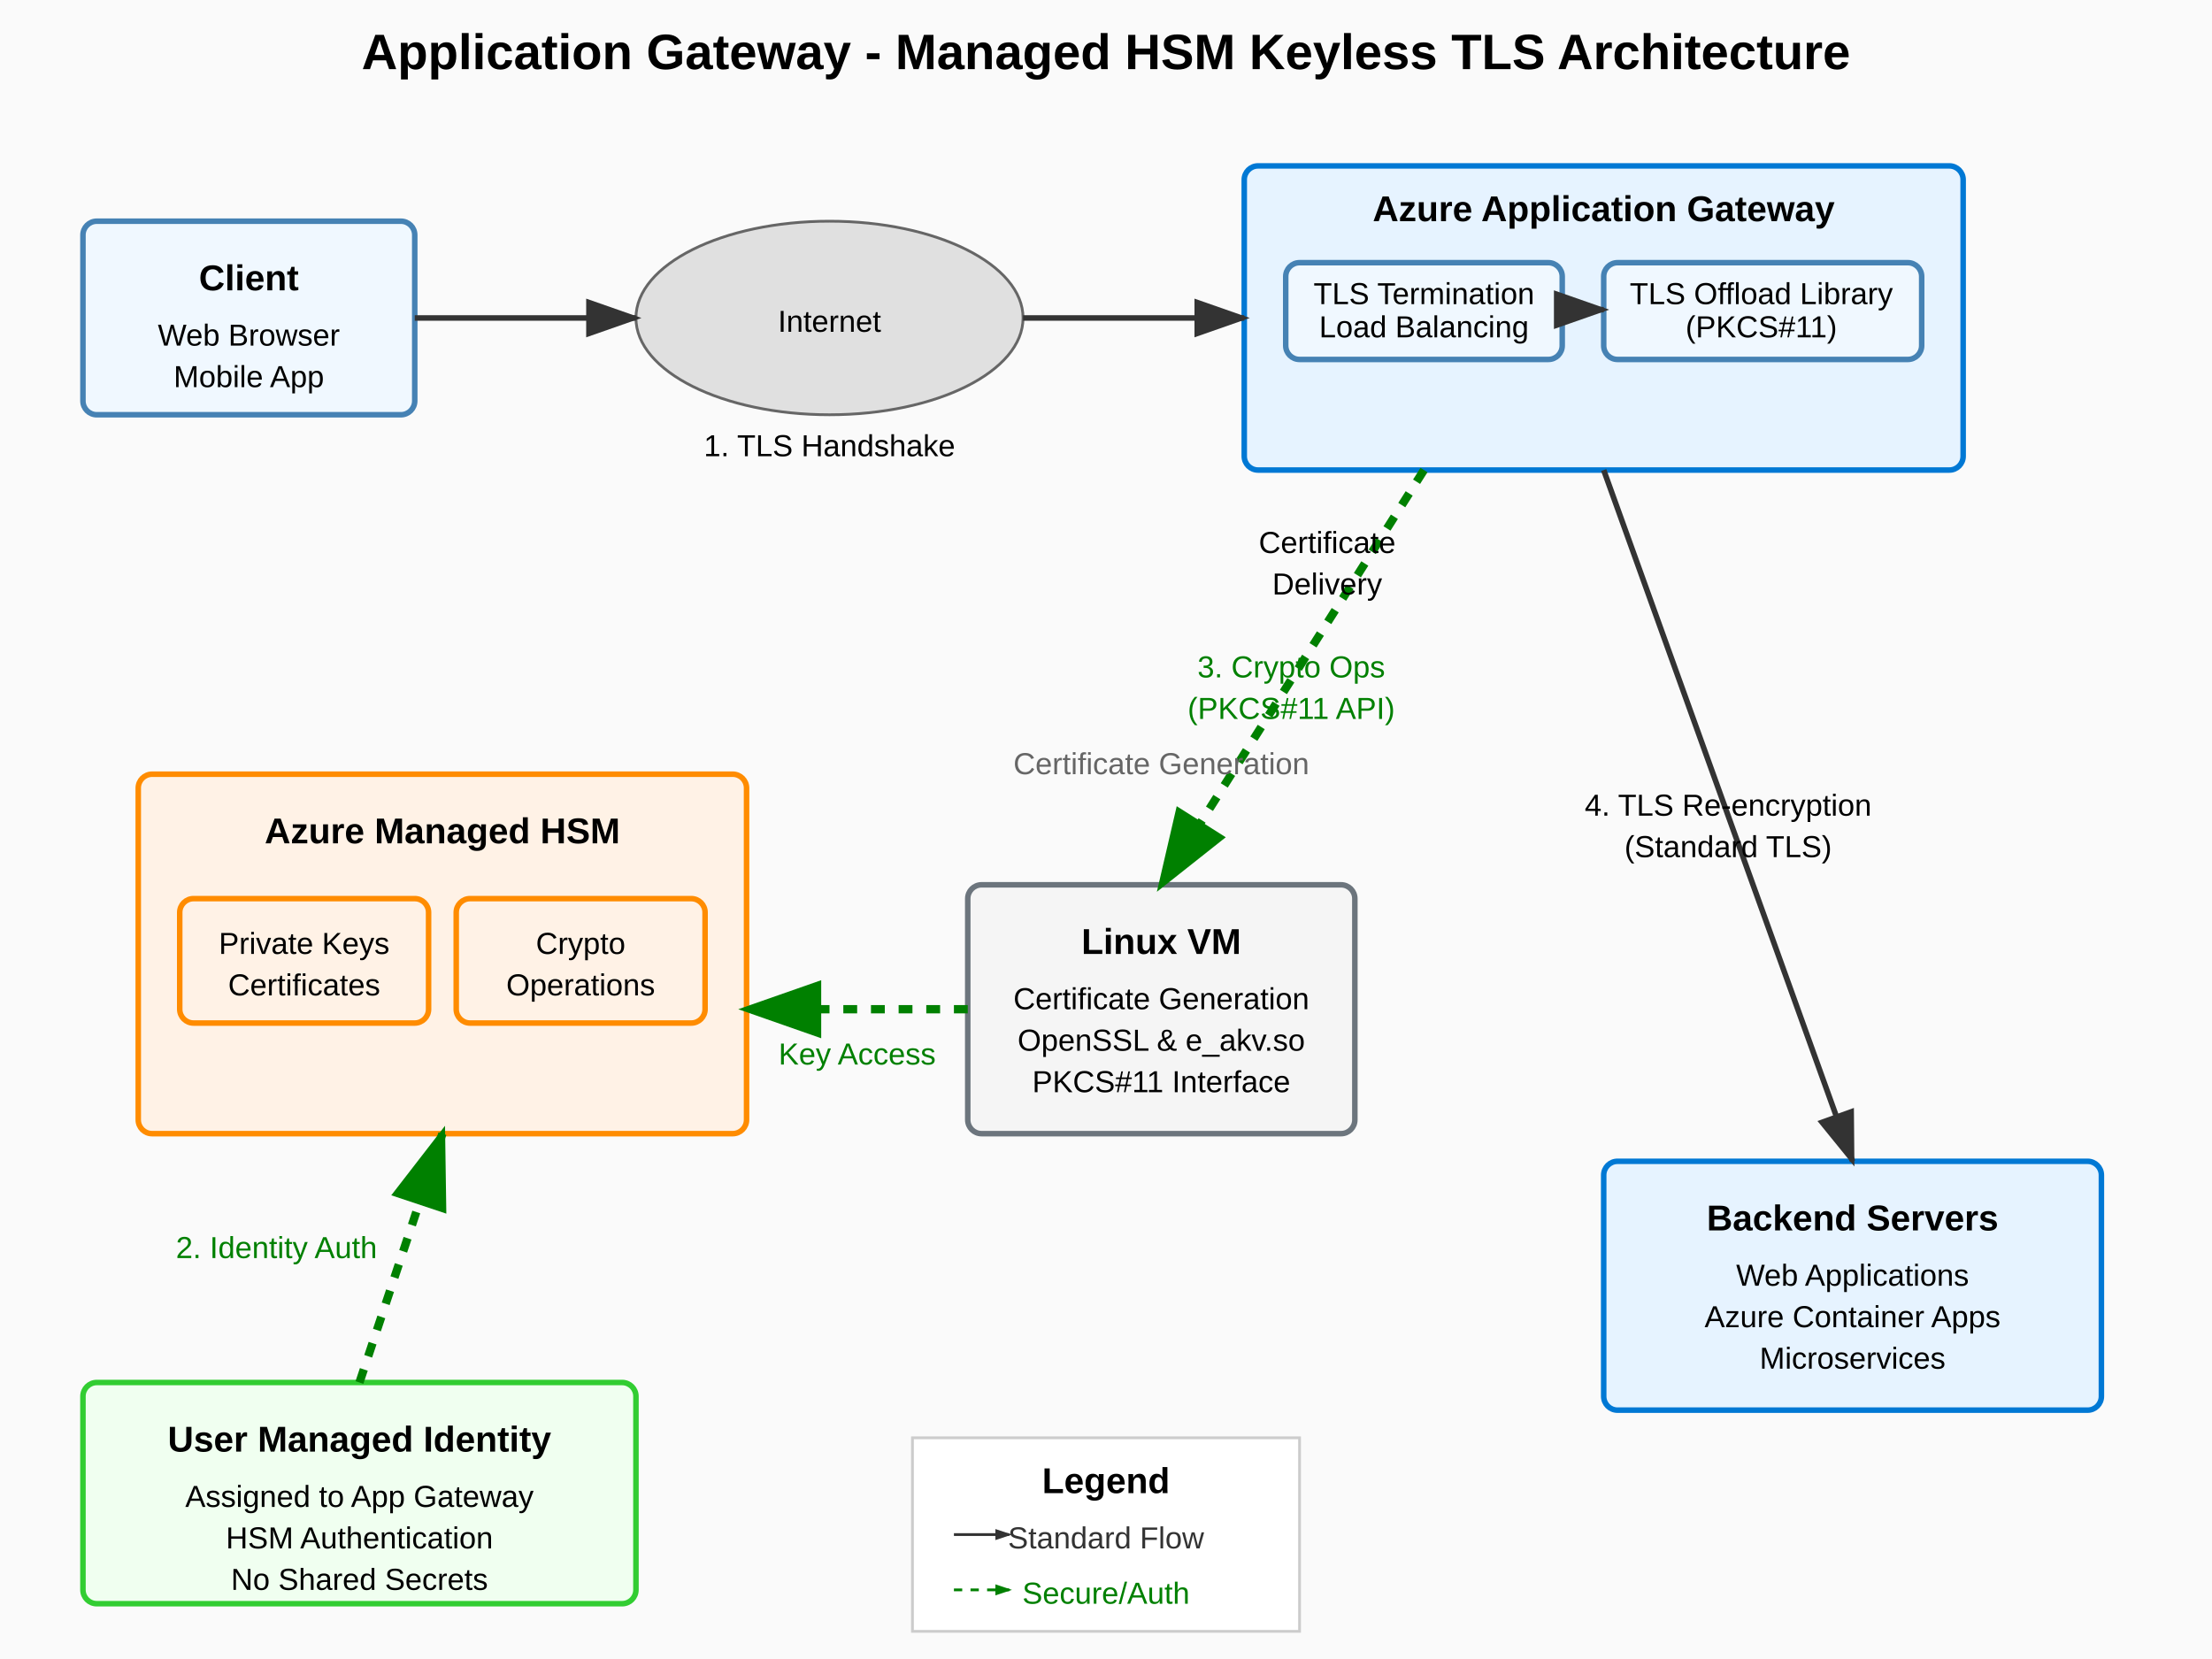
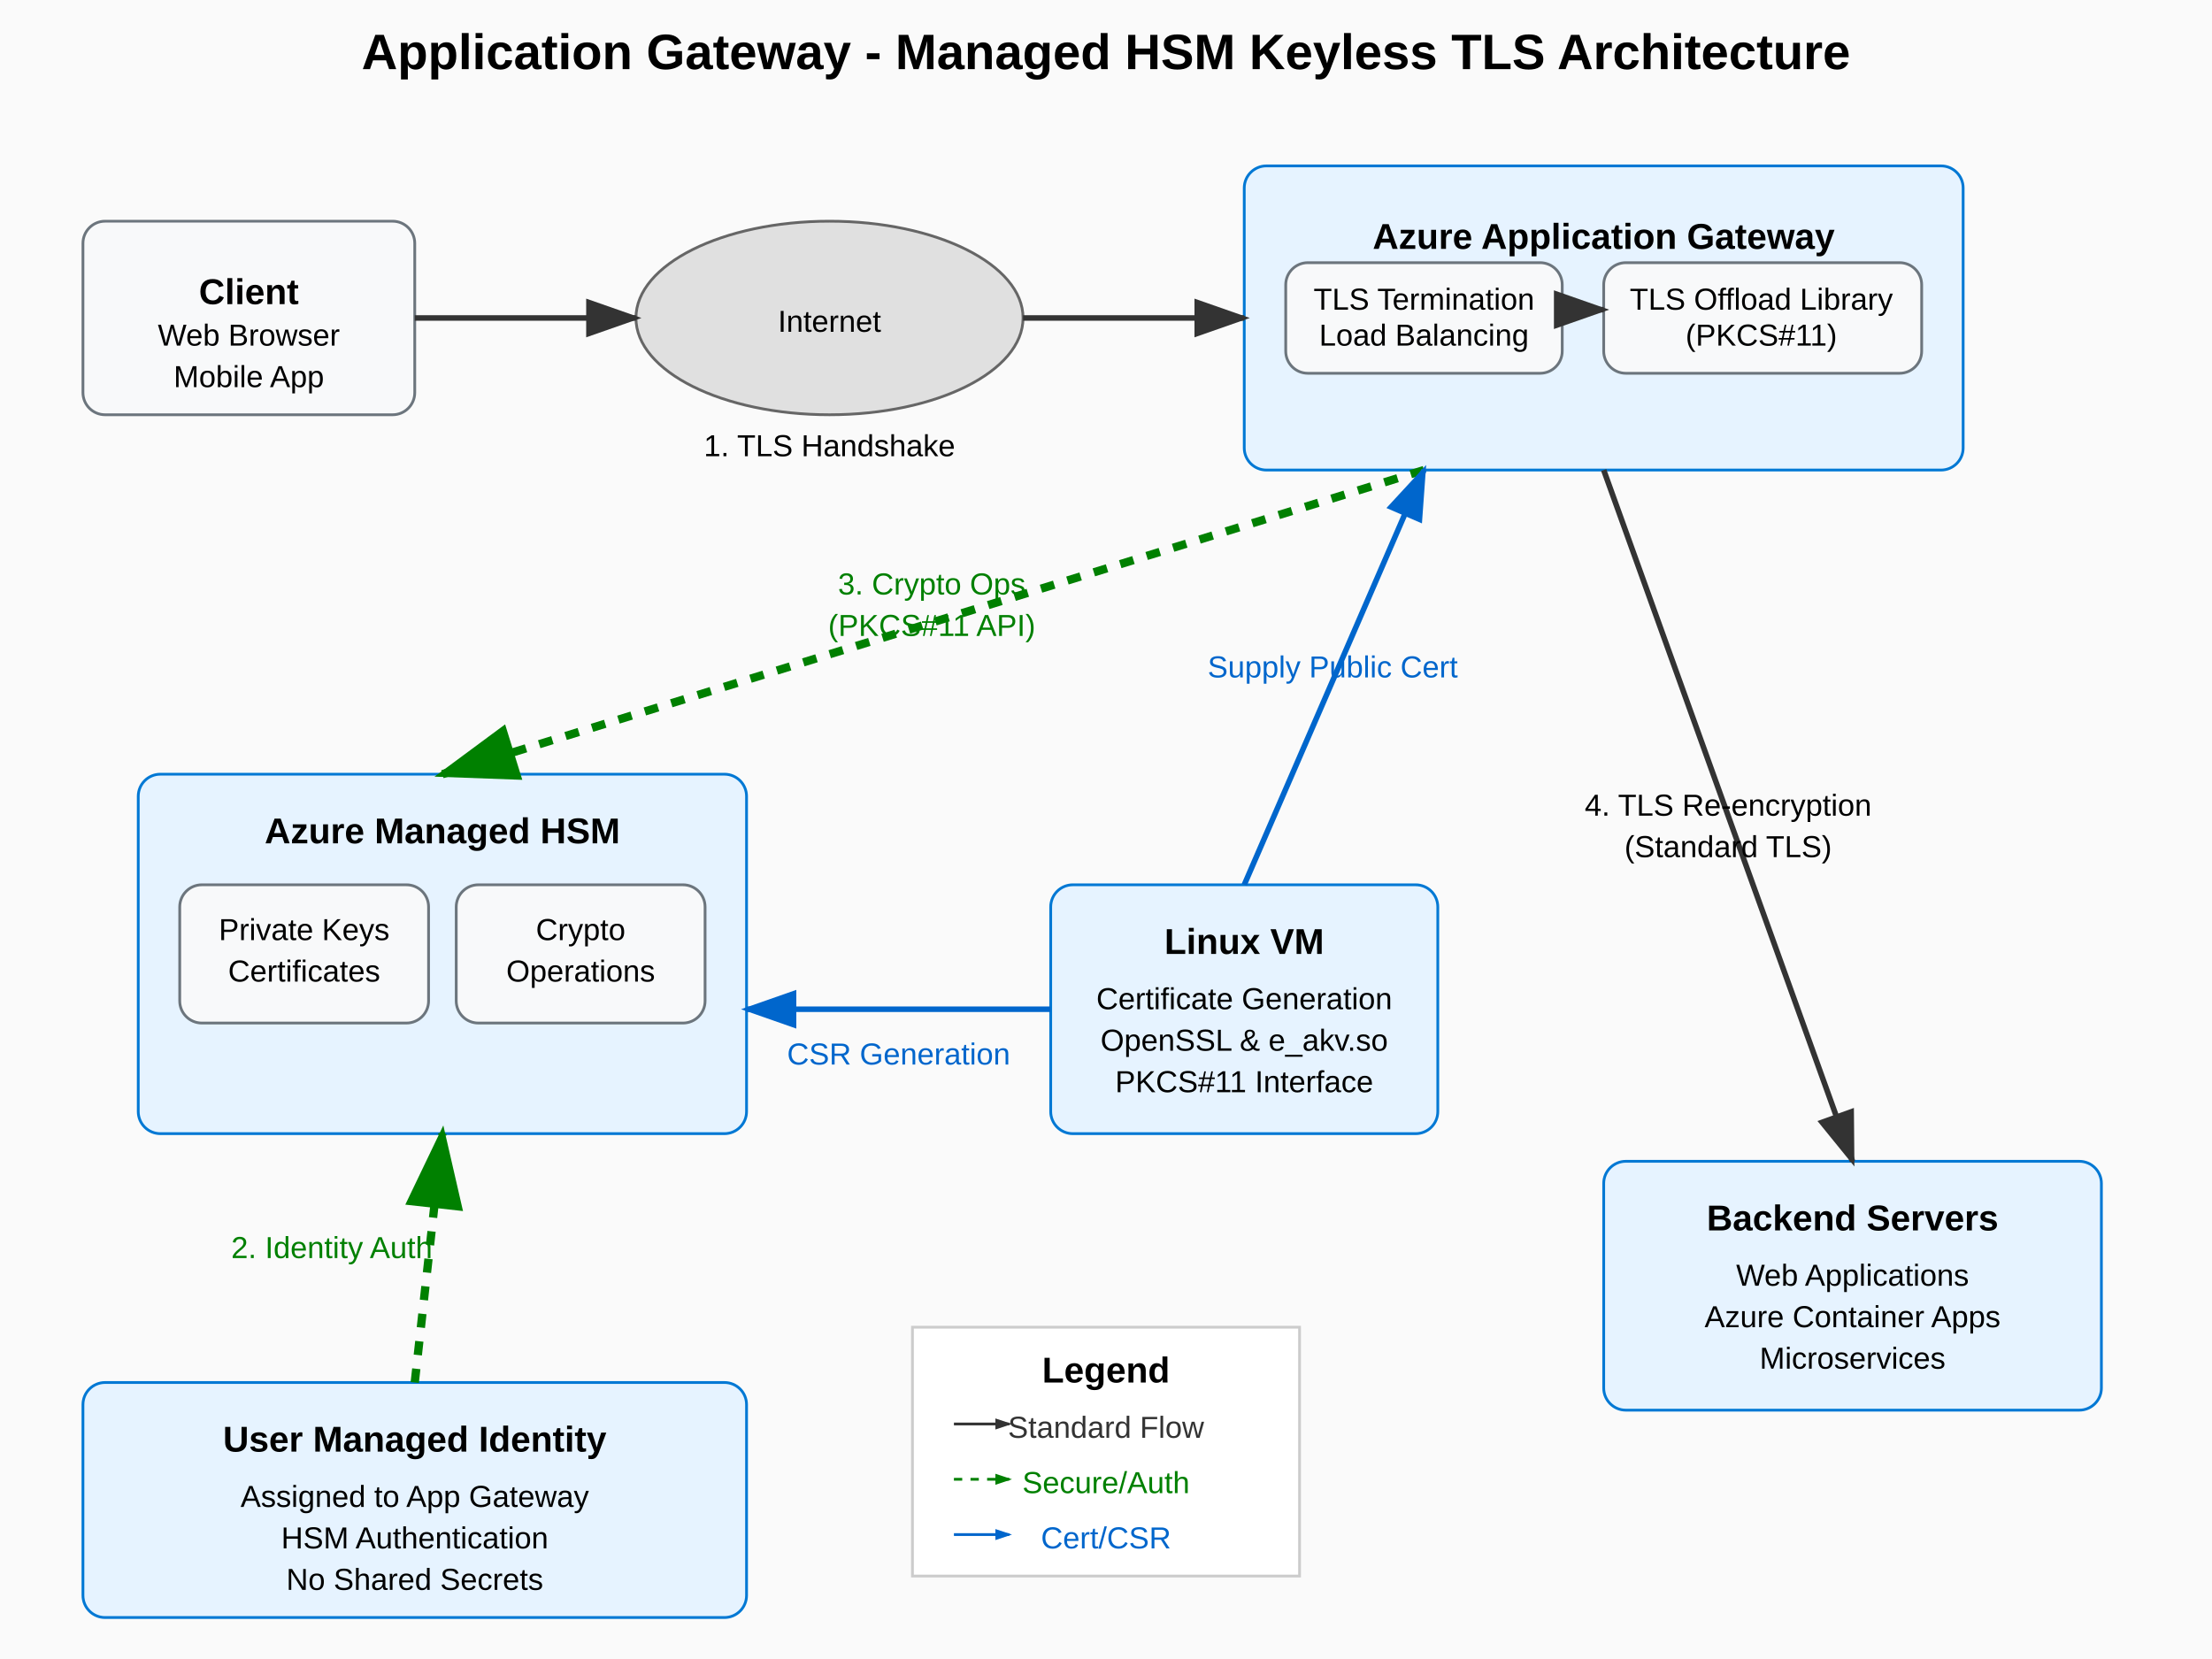
<svg xmlns="http://www.w3.org/2000/svg" width="800" height="600">
  <defs>
    <style>
-       .box { fill: #f0f8ff; stroke: #4682b4; stroke-width: 2; rx: 5; }
-       .azure-box { fill: #e6f3ff; stroke: #0078d4; stroke-width: 2; rx: 5; }
-       .hsm-box { fill: #fff2e6; stroke: #ff8c00; stroke-width: 2; rx: 5; }
-       .identity-box { fill: #f0fff0; stroke: #32cd32; stroke-width: 2; rx: 5; }
-       .benefits-box { fill: #fff5f5; stroke: #dc3545; stroke-width: 2; rx: 5; }
-       .features-box { fill: #f8f9fa; stroke: #6c757d; stroke-width: 2; rx: 5; }
-       .linux-box { fill: #f5f5f5; stroke: #6c757d; stroke-width: 2; rx: 5; }
      .text { font-family: Arial, sans-serif; font-size: 11px; text-anchor: middle; }
      .title { font-family: Arial, sans-serif; font-size: 13px; font-weight: bold; text-anchor: middle; }
      .main-title { font-family: Arial, sans-serif; font-size: 18px; font-weight: bold; text-anchor: middle; }
      .arrow { stroke: #333; stroke-width: 2; marker-end: url(#arrowhead); }
      .secure-arrow { stroke: #008000; stroke-width: 3; stroke-dasharray: 5,5; marker-end: url(#arrowhead-secure); }
      .legend-arrow { stroke: #333; stroke-width: 1; marker-end: url(#legend-arrowhead); }
      .legend-secure-arrow { stroke: #008000; stroke-width: 1; stroke-dasharray: 3,3; marker-end: url(#legend-arrowhead-secure); }
+       .legend-cert-arrow { stroke: #0066cc; stroke-width: 1; marker-end: url(#legend-arrowhead-cert); }
+       .cert-arrow { stroke: #0066cc; stroke-width: 2; marker-end: url(#arrowhead-cert); }
+       .component-box { fill: #f8f9fa; stroke: #6c757d; stroke-width: 1; rx: 8; }
+       .azure-component-box { fill: #e6f3ff; stroke: #0078d4; stroke-width: 1; rx: 8; }
    </style>
    <marker id="arrowhead" markerWidth="10" markerHeight="7" refX="9" refY="3.5" orient="auto">
      <polygon points="0 0, 10 3.5, 0 7" fill="#333" />
    </marker>
    <marker id="arrowhead-secure" markerWidth="10" markerHeight="7" refX="9" refY="3.5" orient="auto">
      <polygon points="0 0, 10 3.5, 0 7" fill="#008000" />
    </marker>
    <marker id="legend-arrowhead" markerWidth="6" markerHeight="4" refX="5" refY="2" orient="auto">
      <polygon points="0 0, 6 2, 0 4" fill="#333" />
    </marker>
    <marker id="legend-arrowhead-secure" markerWidth="6" markerHeight="4" refX="5" refY="2" orient="auto">
      <polygon points="0 0, 6 2, 0 4" fill="#008000" />
    </marker>
+     <marker id="arrowhead-cert" markerWidth="10" markerHeight="7" refX="9" refY="3.5" orient="auto">
+       <polygon points="0 0, 10 3.5, 0 7" fill="#0066cc" />
+     </marker>
+     <marker id="legend-arrowhead-cert" markerWidth="6" markerHeight="4" refX="5" refY="2" orient="auto">
+       <polygon points="0 0, 6 2, 0 4" fill="#0066cc" />
+     </marker>
+     <linearGradient id="app-gateway-gradient" x1="0%" y1="0%" x2="100%" y2="100%">
+       <stop offset="0%" stop-color="#5e9624" />
+       <stop offset="50%" stop-color="#6dad2a" />
+       <stop offset="100%" stop-color="#76bc2d" />
+     </linearGradient>
  </defs>
  <rect x="0" y="0" width="800" height="600" fill="#fafafa" />
  <text x="400" y="25" class="main-title">Application Gateway - Managed HSM Keyless TLS Architecture</text>
-   <rect x="30" y="80" width="120" height="70" class="box" />
-   <text x="90" y="105" class="title">Client</text>
+   <rect x="30" y="80" width="120" height="70" class="component-box" />
+   <text x="90" y="110" class="title">Client</text>
  <text x="90" y="125" class="text">Web Browser</text>
  <text x="90" y="140" class="text">Mobile App</text>
  <ellipse cx="300" cy="115" rx="70" ry="35" fill="#e0e0e0" stroke="#666" stroke-width="1" />
  <text x="300" y="120" class="text">Internet</text>
-   <rect x="450" y="60" width="260" height="110" class="azure-box" />
-   <text x="580" y="80" class="title">Azure Application Gateway</text>
-   <rect x="465" y="95" width="100" height="35" class="box" />
-   <text x="515" y="110" class="text">TLS Termination</text>
-   <text x="515" y="122" class="text">Load Balancing</text>
-   <rect x="580" y="95" width="115" height="35" class="box" />
-   <text x="637" y="110" class="text">TLS Offload Library</text>
-   <text x="637" y="122" class="text">(PKCS#11)</text>
-   <rect x="50" y="280" width="220" height="130" class="hsm-box" />
+   <rect x="450" y="60" width="260" height="110" class="azure-component-box" />
+   <text x="580" y="90" class="title">Azure Application Gateway</text>
+   <rect x="465" y="95" width="100" height="40" class="component-box" />
+   <text x="515" y="112" class="text">TLS Termination</text>
+   <text x="515" y="125" class="text">Load Balancing</text>
+   <rect x="580" y="95" width="115" height="40" class="component-box" />
+   <text x="637" y="112" class="text">TLS Offload Library</text>
+   <text x="637" y="125" class="text">(PKCS#11)</text>
+   <rect x="50" y="280" width="220" height="130" class="azure-component-box" />
  <text x="160" y="305" class="title">Azure Managed HSM</text>
-   <rect x="65" y="325" width="90" height="45" class="hsm-box" />
-   <text x="110" y="345" class="text">Private Keys</text>
-   <text x="110" y="360" class="text">Certificates</text>
-   <rect x="165" y="325" width="90" height="45" class="hsm-box" />
-   <text x="210" y="345" class="text">Crypto</text>
-   <text x="210" y="360" class="text">Operations</text>
-   <rect x="350" y="320" width="140" height="90" class="linux-box" />
-   <text x="420" y="345" class="title">Linux VM</text>
-   <text x="420" y="365" class="text">Certificate Generation</text>
-   <text x="420" y="380" class="text">OpenSSL &amp; e_akv.so</text>
-   <text x="420" y="395" class="text">PKCS#11 Interface</text>
-   <rect x="580" y="420" width="180" height="90" class="azure-box" />
+   <rect x="65" y="320" width="90" height="50" class="component-box" />
+   <text x="110" y="340" class="text">Private Keys</text>
+   <text x="110" y="355" class="text">Certificates</text>
+   <rect x="165" y="320" width="90" height="50" class="component-box" />
+   <text x="210" y="340" class="text">Crypto</text>
+   <text x="210" y="355" class="text">Operations</text>
+   <rect x="380" y="320" width="140" height="90" class="azure-component-box" />
+   <text x="450" y="345" class="title">Linux VM</text>
+   <text x="450" y="365" class="text">Certificate Generation</text>
+   <text x="450" y="380" class="text">OpenSSL &amp; e_akv.so</text>
+   <text x="450" y="395" class="text">PKCS#11 Interface</text>
+   <rect x="580" y="420" width="180" height="90" class="azure-component-box" />
  <text x="670" y="445" class="title">Backend Servers</text>
  <text x="670" y="465" class="text">Web Applications</text>
  <text x="670" y="480" class="text">Azure Container Apps</text>
  <text x="670" y="495" class="text">Microservices</text>
-   <rect x="30" y="500" width="200" height="80" class="identity-box" />
-   <text x="130" y="525" class="title">User Managed Identity</text>
-   <text x="130" y="545" class="text">Assigned to App Gateway</text>
-   <text x="130" y="560" class="text">HSM Authentication</text>
-   <text x="130" y="575" class="text">No Shared Secrets</text>
+   <rect x="30" y="500" width="240" height="85" class="azure-component-box" />
+   <text x="150" y="525" class="title">User Managed Identity</text>
+   <text x="150" y="545" class="text">Assigned to App Gateway</text>
+   <text x="150" y="560" class="text">HSM Authentication</text>
+   <text x="150" y="575" class="text">No Shared Secrets</text>
  <line x1="150" y1="115" x2="230" y2="115" class="arrow" />
  <text x="300" y="165" class="text">1. TLS Handshake</text>
  <line x1="370" y1="115" x2="450" y2="115" class="arrow" />
  <line x1="565" y1="112" x2="580" y2="112" class="arrow" />
-   <line x1="515" y1="170" x2="420" y2="320" class="secure-arrow" />
-   <text x="467" y="245" class="text" fill="#008000">3. Crypto Ops</text>
-   <text x="467" y="260" class="text" fill="#008000">(PKCS#11 API)</text>
-   <line x1="130" y1="500" x2="160" y2="410" class="secure-arrow" />
-   <text x="100" y="455" class="text" fill="#008000">2. Identity Auth</text>
+   <line x1="515" y1="170" x2="160" y2="280" class="secure-arrow" />
+   <text x="337" y="215" class="text" fill="#008000">3. Crypto Ops</text>
+   <text x="337" y="230" class="text" fill="#008000">(PKCS#11 API)</text>
+   <line x1="150" y1="500" x2="160" y2="410" class="secure-arrow" />
+   <text x="120" y="455" class="text" fill="#008000">2. Identity Auth</text>
  <line x1="580" y1="170" x2="670" y2="420" class="arrow" />
  <text x="625" y="295" class="text">4. TLS Re-encryption</text>
  <text x="625" y="310" class="text">(Standard TLS)</text>
-   <line x1="350" y1="365" x2="270" y2="365" class="secure-arrow" />
-   <text x="310" y="385" class="text" fill="#008000">Key Access</text>
-   <text x="420" y="280" class="text" fill="#666">Certificate Generation</text>
-   <text x="480" y="200" class="text">Certificate</text>
-   <text x="480" y="215" class="text">Delivery</text>
-   <rect x="330" y="520" width="140" height="70" fill="#ffffff" stroke="#ccc" stroke-width="1" />
-   <text x="400" y="540" class="title">Legend</text>
-   <line x1="345" y1="555" x2="365" y2="555" class="legend-arrow" />
-   <text x="400" y="560" class="text" fill="#333">Standard Flow</text>
-   <line x1="345" y1="575" x2="365" y2="575" class="legend-secure-arrow" />
-   <text x="400" y="580" class="text" fill="#008000">Secure/Auth</text>
+   <line x1="380" y1="365" x2="270" y2="365" class="cert-arrow" />
+   <text x="325" y="385" class="text" fill="#0066cc">CSR Generation</text>
+   <line x1="450" y1="320" x2="515" y2="170" class="cert-arrow" />
+   <text x="482" y="245" class="text" fill="#0066cc">Supply Public Cert</text>
+   <rect x="330" y="480" width="140" height="90" fill="#ffffff" stroke="#ccc" stroke-width="1" />
+   <text x="400" y="500" class="title">Legend</text>
+   <line x1="345" y1="515" x2="365" y2="515" class="legend-arrow" />
+   <text x="400" y="520" class="text" fill="#333">Standard Flow</text>
+   <line x1="345" y1="535" x2="365" y2="535" class="legend-secure-arrow" />
+   <text x="400" y="540" class="text" fill="#008000">Secure/Auth</text>
+   <line x1="345" y1="555" x2="365" y2="555" class="legend-cert-arrow" />
+   <text x="400" y="560" class="text" fill="#0066cc">Cert/CSR</text>
</svg>
